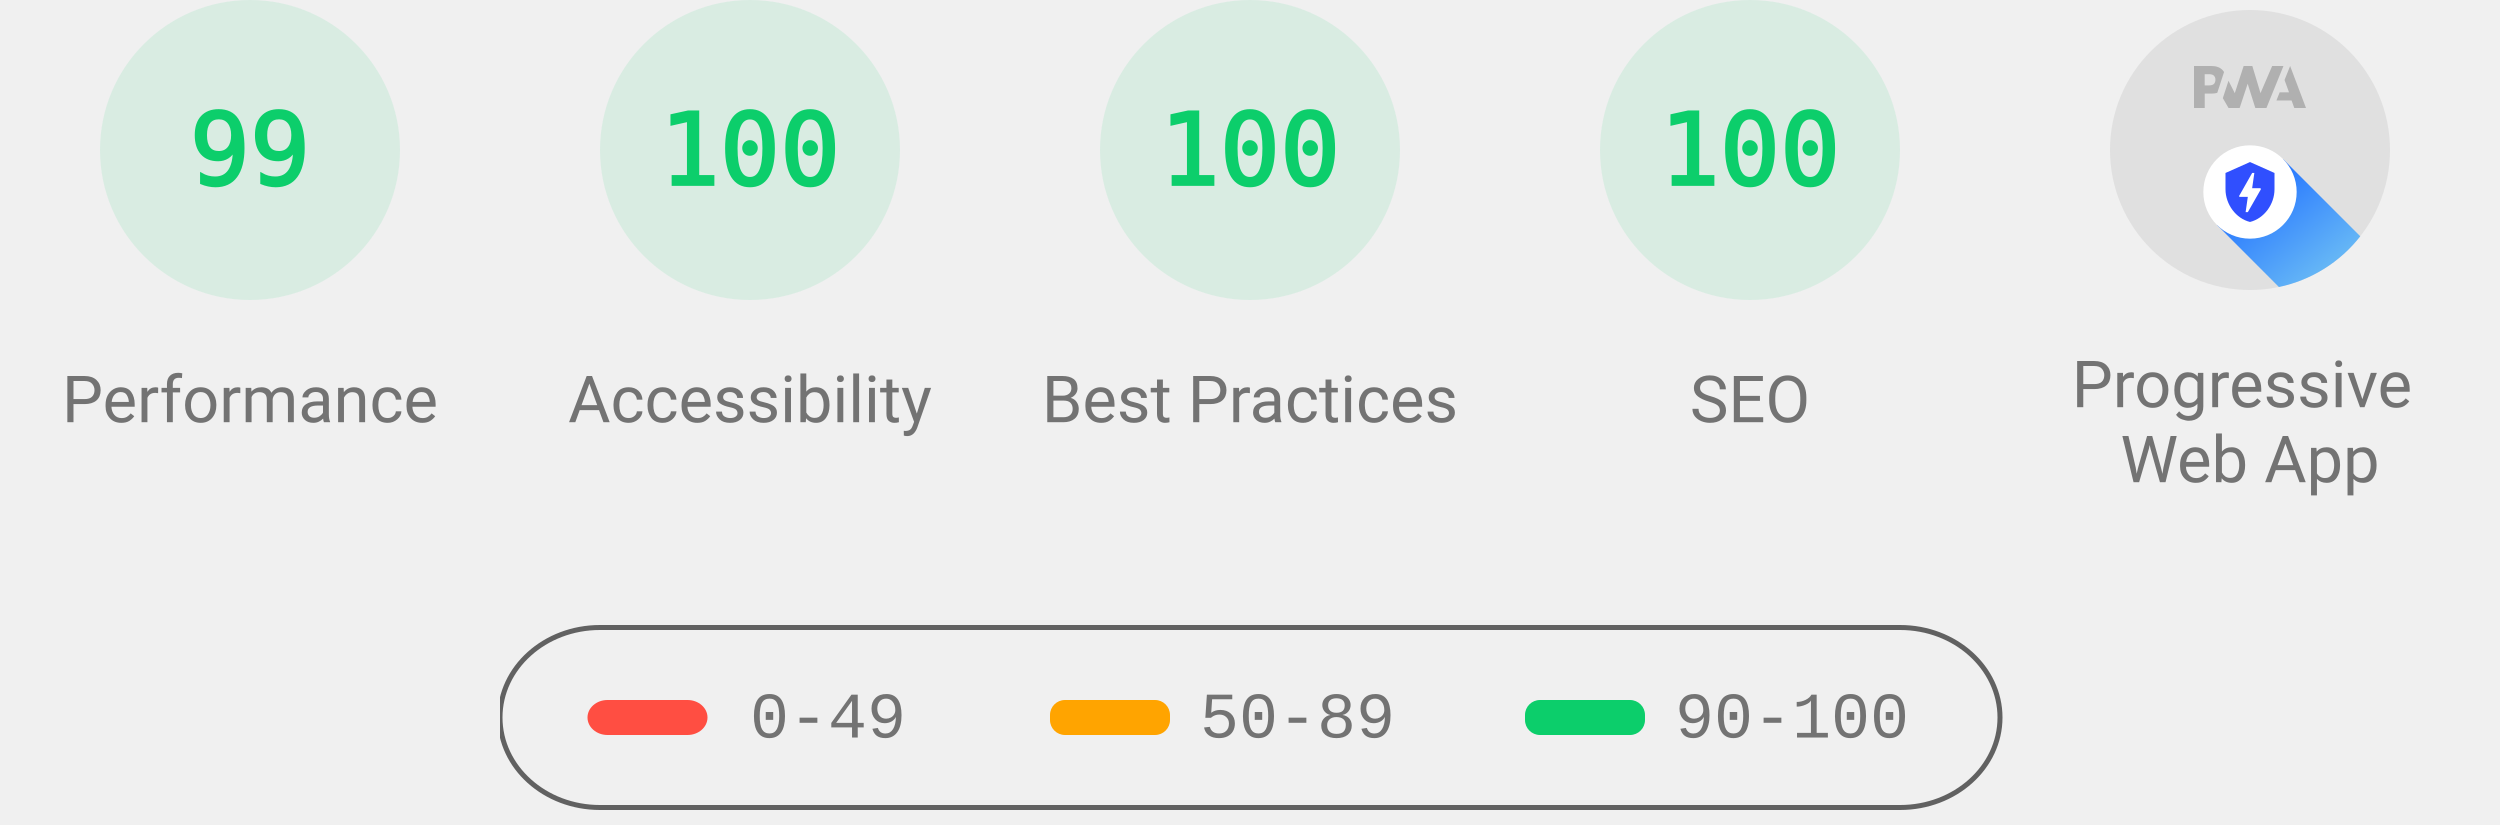
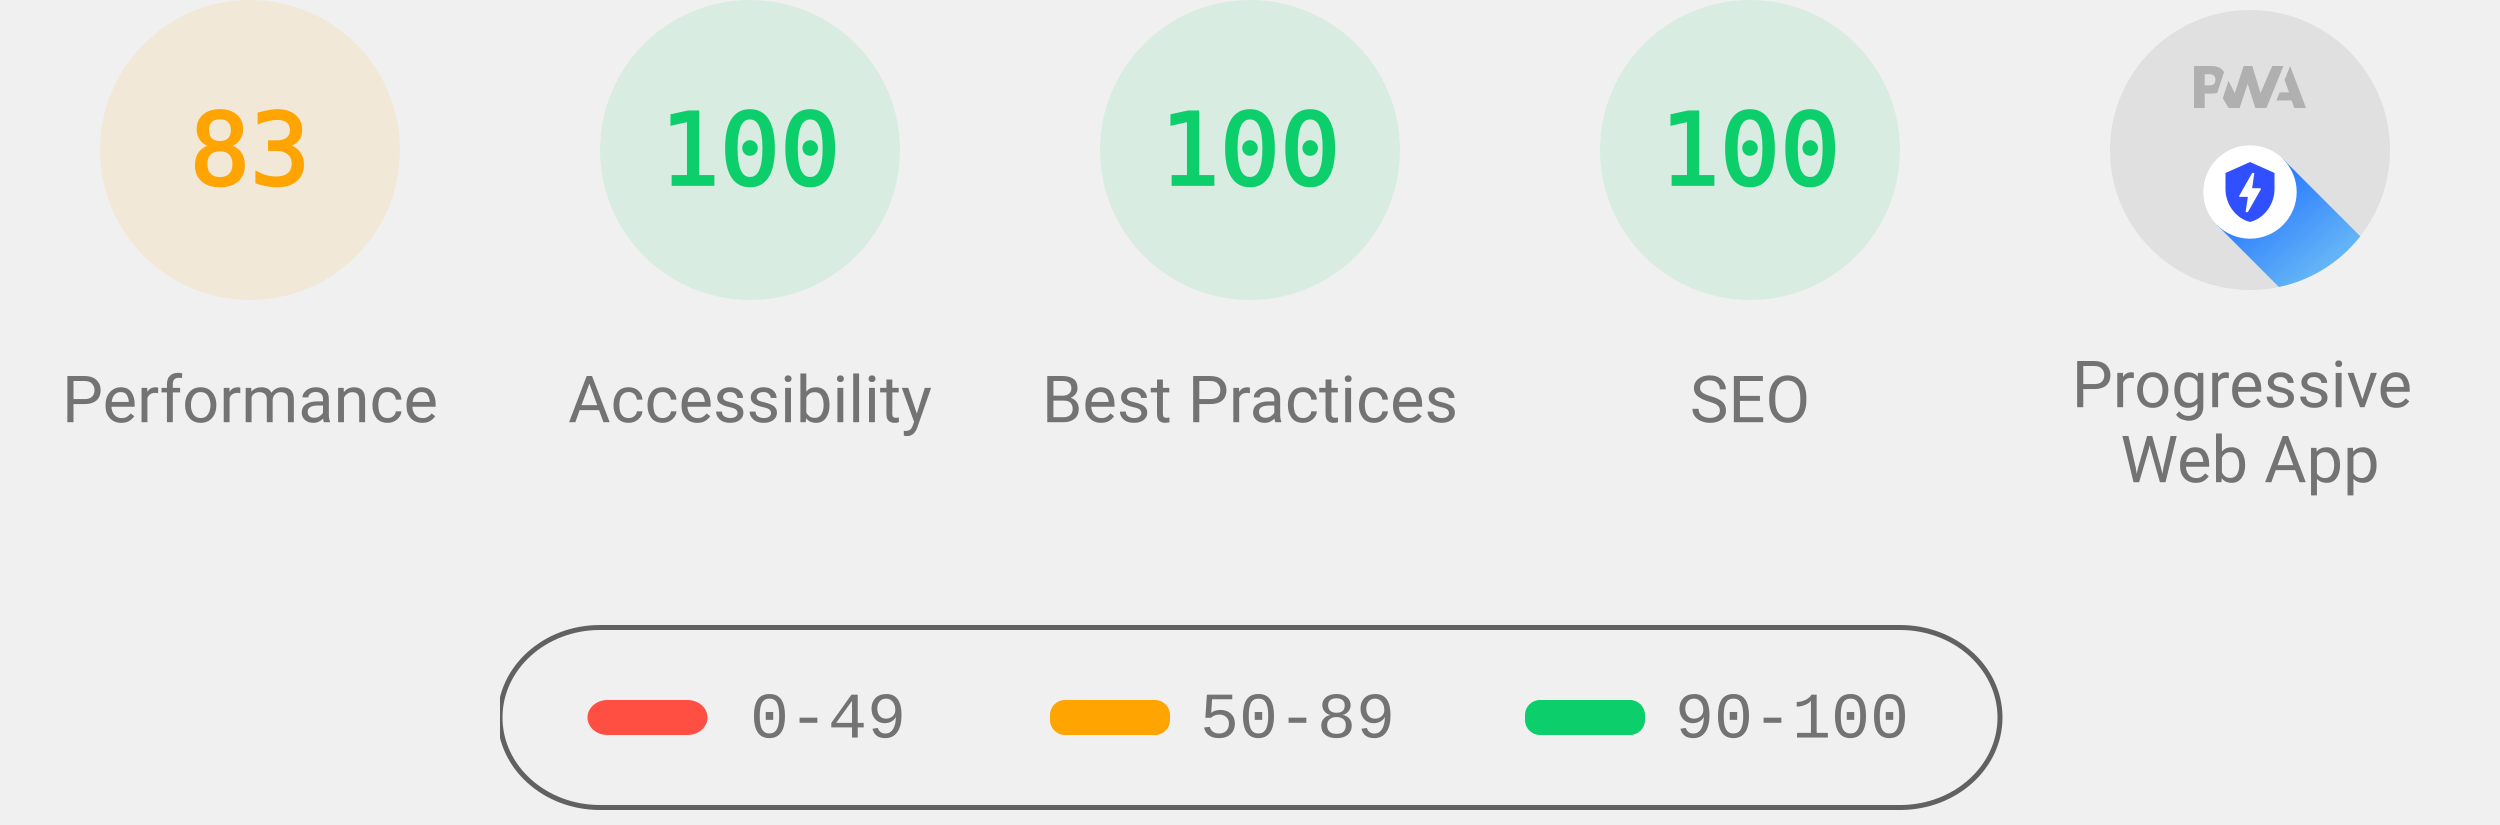
<svg xmlns="http://www.w3.org/2000/svg" class="theme--agnostic" fill="none" width="1000" height="330">
  <style>
			.gauge-base {
				opacity: 0.1
			}

			.gauge-arc {
				fill: none;
				animation-delay: 250ms;
				stroke-linecap: round;
				transform: rotate(-90deg);
				transform-origin: 100px 60px;
				animation: load-gauge 1s ease forwards
			}

			.guage-text {
				font-size: 40px;
				font-family: monospace;
				text-align: center
			}

			.guage-red {
				color: #ff4e42;
				fill: #ff4e42;
				stroke: #ff4e42
			}
			.guage-orange {
				color: #ffa400;
				fill: #ffa400;
				stroke: #ffa400
			}
			.guage-green {
				color: #0cce6b;
				fill: #0cce6b;
				stroke: #0cce6b
			}
			.theme--agnostic .guage-undefined {
				color: #5c5c5c;
				fill: #5c5c5c;
				stroke: #5c5c5c
			}
			.theme--light .guage-undefined {
				color: #1e1e1e;
				fill: #1e1e1e;
				stroke: #1e1e1e
			}
			.theme--dark .guage-undefined {
				color: #f5f5f5;
				fill: #f5f5f5;
				stroke: #f5f5f5
			}

			.guage-title {
				stroke: none;
				font-size: 26px;
				line-height: 26px;
				font-family: Roboto, Halvetica, Arial, sans-serif
			}
			.metric.guage-title {
				font-family: 'Courier New', Courier, monospace
			}
			.theme--agnostic .guage-title {
				color: #737373;
				fill: #737373
			}
			.theme--light .guage-title {
				color: #212121;
				fill: #212121
			}
			.theme--dark .guage-title {
				color: #f5f5f5;
				fill: #f5f5f5
			}

			@keyframes load-gauge {
				from {
					stroke-dasharray: 0 352.858
				}
			}
			.lh-gauge--pwa__disc {
				fill: #e0e0e0
			}
			.lh-gauge--pwa__logo {
				position: relative;
				fill: #b0b0b0
			}
			.lh-gauge--pwa__invisible {
				display: none
			}
			.lh-gauge--pwa__visible {
				display: inline
			}
			.guage-invisible {
				display: none
			}
			.lh-gauge--pwa__logo--primary-color {
				fill: #304ffe
			}
			.theme--agnostic .lh-gauge--pwa__logo--secondary-color {
				fill: #787878
			}
			.theme--light .lh-gauge--pwa__logo--secondary-color {
				fill: #3d3d3d
			}
			.theme--dark .lh-gauge--pwa__logo--secondary-color {
				fill: #d8b6b6
			}
			.theme--light #svg_2 {
				stroke: #00000022
			}
			.theme--agnostic #svg_2 {
				stroke: #616161
			}
			.theme--light #svg_2 {
				stroke: #00000022
			}
			.theme--dark #svg_2 {
				stroke: #f5f5f566
			}
		</style>
-   <svg class="guage-div guage-perf guage-green" viewBox="0 0 200 200" width="200" height="200" x="0" y="0">
-     <circle class="gauge-base" r="56" cx="100" cy="60" stroke-width="8" />
-     <circle class="gauge-arc guage-arc-1" r="56" cx="100" cy="60" stroke-width="8" style="stroke-dasharray: 348.339, 351.858;" />
-     <text class="guage-text" x="100px" y="60px" alignment-baseline="central" dominant-baseline="central" text-anchor="middle">99</text>
+   <svg class="guage-div guage-perf guage-orange" viewBox="0 0 200 200" width="200" height="200" x="0" y="0">
+     <circle class="gauge-base" r="56" cx="100" cy="60" stroke-width="8" />
+     <circle class="gauge-arc guage-arc-1" r="56" cx="100" cy="60" stroke-width="8" style="stroke-dasharray: 292.042, 351.858;" />
+     <text class="guage-text" x="100px" y="60px" alignment-baseline="central" dominant-baseline="central" text-anchor="middle">83</text>
    <text class="guage-title" x="100px" y="160px" alignment-baseline="central" dominant-baseline="central" text-anchor="middle">Performance</text>
  </svg>
  <svg class="guage-div guage-acc guage-green" viewBox="0 0 200 200" width="200" height="200" x="200" y="0">
    <circle class="gauge-base" r="56" cx="100" cy="60" stroke-width="8" />
    <circle class="gauge-arc guage-arc-2" r="56" cx="100" cy="60" stroke-width="8" style="stroke-dasharray: 351.858, 351.858;" />
    <text class="guage-text" x="100px" y="60px" alignment-baseline="central" dominant-baseline="central" text-anchor="middle">100</text>
    <text class="guage-title" x="100px" y="160px" alignment-baseline="central" dominant-baseline="central" text-anchor="middle">Accessibility</text>
  </svg>
  <svg class="guage-div guage-best guage-green" viewBox="0 0 200 200" width="200" height="200" x="400" y="0">
    <circle class="gauge-base" r="56" cx="100" cy="60" stroke-width="8" />
    <circle class="gauge-arc guage-arc-3" r="56" cx="100" cy="60" stroke-width="8" style="stroke-dasharray: 351.858, 351.858;" />
    <text class="guage-text" x="100px" y="60px" alignment-baseline="central" dominant-baseline="central" text-anchor="middle">100</text>
    <text class="guage-title" x="100px" y="160px" alignment-baseline="central" dominant-baseline="central" text-anchor="middle">Best Practices</text>
  </svg>
  <svg class="guage-div guage-seo guage-green" viewBox="0 0 200 200" width="200" height="200" x="600" y="0">
    <circle class="gauge-base" r="56" cx="100" cy="60" stroke-width="8" />
    <circle class="gauge-arc guage-arc-4" r="56" cx="100" cy="60" stroke-width="8" style="stroke-dasharray: 351.858, 351.858;" />
    <text class="guage-text" x="100px" y="60px" alignment-baseline="central" dominant-baseline="central" text-anchor="middle">100</text>
    <text class="guage-title" x="100px" y="160px" alignment-baseline="central" dominant-baseline="central" text-anchor="middle">SEO</text>
  </svg>
  <svg class="guage-div guage-pwa " viewBox="0 0 200 200" width="200" height="200" x="800" y="0">
    <svg viewBox="0 0 60 60" width="112" height="112" x="44" y="4">
      <defs>
        <linearGradient id="lh-gauge--pwa__check-circle__gradient-0" x1="50%" y1="0%" x2="50%" y2="100%">
          <stop stop-color="#00C852" offset="0%" />
          <stop stop-color="#009688" offset="100%" />
        </linearGradient>
        <linearGradient id="lh-gauge--pwa__installable__shadow-gradient-0" x1="76.056%" x2="24.111%" y1="82.995%" y2="24.735%">
          <stop stop-color="#A5D6A7" offset="0%" />
          <stop stop-color="#80CBC4" offset="100%" />
        </linearGradient>
        <linearGradient id="lh-gauge--pwa__fast-reliable__shadow-gradient-0" x1="76.056%" y1="82.995%" x2="25.678%" y2="26.493%">
          <stop stop-color="#64B5F6" offset="0%" />
          <stop stop-color="#2979FF" offset="100%" />
        </linearGradient>
        <g id="lh-gauge--pwa__fast-reliable-badge-0">
          <circle fill="#FFFFFF" cx="10" cy="10" r="10" />
          <path fill="#304FFE" d="M10 3.58l5.25 2.34v3.5c0 3.23-2.24 6.26-5.25 7-3.01-.74-5.25-3.77-5.25-7v-3.5L10 3.58zm-.47 10.74l2.76-4.83.03-.07c.04-.08 0-.24-.22-.24h-1.64l.47-3.26h-.47l-2.7 4.77c-.02.01.05-.1-.04.05-.09.16-.1.31.18.31h1.63l-.47 3.27h.47z" />
        </g>
        <g id="lh-gauge--pwa__installable-badge-0">
          <circle fill="#FFFFFF" cx="10" cy="10" r="10" />
          <path fill="#009688" d="M10 4.167A5.835 5.835 0 0 0 4.167 10 5.835 5.835 0 0 0 10 15.833 5.835 5.835 0 0 0 15.833 10 5.835 5.835 0 0 0 10 4.167zm2.917 6.416h-2.334v2.334H9.417v-2.334H7.083V9.417h2.334V7.083h1.166v2.334h2.334v1.166z" />
        </g>
      </defs>
      <g stroke="none" fill-rule="nonzero">
        <circle class="lh-gauge--pwa__disc" cx="30" cy="30" r="30" />
        <g class="lh-gauge--pwa__logo">
          <path d="M35.66 19.39l.7-1.75h2L37.4 15 38.6 12l3.4 9h-2.51l-.58-1.61z" />
          <path d="M33.52 21l3.65-9h-2.42l-2.5 5.82L30.5 12h-1.86l-1.9 5.82-1.35-2.65-1.21 3.72L25.4 21h2.38l1.72-5.2 1.64 5.2z" />
          <path fill-rule="nonzero" d="M20.3 17.91h1.48c.45 0 .85-.05 1.2-.15l.39-1.18 1.07-3.3a2.64 2.64 0 0 0-.28-.37c-.55-.6-1.36-.91-2.42-.91H18v9h2.3V17.9zm1.96-3.84c.22.22.33.5.33.87 0 .36-.1.65-.29.87-.2.23-.59.35-1.15.35h-.86v-2.41h.87c.52 0 .89.1 1.1.32z" />
        </g>
        <rect class="lh-gauge--pwa__component lh-gauge--pwa__na-line lh-gauge--pwa__invisible" fill="#FFFFFF" x="20" y="32" width="20" height="4" rx="2" />
        <g class="lh-gauge--pwa__component lh-gauge--pwa__fast-reliable-badge lh-gauge--pwa__visible" transform="translate(20, 29)">
          <path fill="url(#lh-gauge--pwa__fast-reliable__shadow-gradient-0)" d="M33.63 19.49A30 30 0 0 1 16.2 30.36L3 17.14 17.14 3l16.49 16.49z" />
          <use href="#lh-gauge--pwa__fast-reliable-badge-0" />
        </g>
        <g class="lh-gauge--pwa__component lh-gauge--pwa__installable-badge lh-gauge--pwa__invisible" transform="translate(20, 29)">
          <path fill="url(#lh-gauge--pwa__installable__shadow-gradient-0)" d="M33.629 19.487c-4.272 5.453-10.391 9.39-17.415 10.869L3 17.142 17.142 3 33.63 19.487z" />
          <use href="#lh-gauge--pwa__installable-badge-0" />
        </g>
        <g class="lh-gauge--pwa__component lh-gauge--pwa__fast-reliable-installable-badges lh-gauge--pwa__invisible">
          <g transform="translate(8, 29)">
            <path fill="url(#lh-gauge--pwa__fast-reliable__shadow-gradient-0)" d="M16.321 30.463L3 17.143 17.142 3l22.365 22.365A29.864 29.864 0 0 1 22 31c-1.942 0-3.84-.184-5.679-.537z" />
            <use href="#lh-gauge--pwa__fast-reliable-badge-0" />
          </g>
          <g transform="translate(32, 29)">
            <path fill="url(#lh-gauge--pwa__installable__shadow-gradient-0)" d="M25.982 11.84a30.107 30.107 0 0 1-13.08 15.203L3 17.143 17.142 3l8.84 8.84z" />
            <use href="#lh-gauge--pwa__installable-badge-0" />
          </g>
        </g>
        <g class="lh-gauge--pwa__component lh-gauge--pwa__check-circle lh-gauge--pwa__invisible" transform="translate(18, 28)">
          <circle fill="#FFFFFF" cx="12" cy="12" r="12" />
          <path fill="url(#lh-gauge--pwa__check-circle__gradient-0)" d="M12 2a10 10 0 1 0 0 20 10 10 0 0 0 0-20zm-2 15l-5-5 1.41-1.41L10 14.17l7.59-7.59L19 8l-9 9z" />
        </g>
      </g>
    </svg>
    <text class="guage-title" y="160px" alignment-baseline="central" dominant-baseline="central" text-anchor="middle">
      <tspan x="100px" dy="-6px">Progressive</tspan>
      <tspan x="100px" dy="30px">Web App</tspan>
    </text>
  </svg>
  <svg width="604" height="76" x="200" y="250">
    <g>
      <rect fill="none" id="canvas_background" height="80" width="604" y="-1" x="-1" />
      <g display="none" overflow="visible" y="0" x="0" height="100%" width="100%" id="canvasGrid">
        <rect fill="url(#gridpattern)" stroke-width="0" y="0" x="0" height="100%" width="100%" />
      </g>
    </g>
    <g>
      <rect fill-opacity="0" stroke-width="2" rx="40" id="svg_2" height="72" width="600" y="1" x="0" fill="#000000" />
      <rect stroke="#000" rx="8" id="svg_3" height="14" width="48" y="30" x="35" stroke-opacity="null" stroke-width="0" fill="#ff4e42" />
      <rect stroke="#000" rx="6" id="svg_4" height="14" width="48" y="30" x="220" stroke-opacity="null" stroke-width="0" fill="#ffa400" />
      <rect stroke="#000" rx="6" id="svg_5" height="14" width="48" y="30" x="410" stroke-opacity="null" stroke-width="0" fill="#0cce6b" />
      <text class="metric guage-title" xml:space="preserve" text-anchor="start" font-size="26" id="svg_6" y="45" x="100" stroke-opacity="null" stroke-width="0" stroke="#000">0-49</text>
      <text class="metric guage-title" xml:space="preserve" text-anchor="start" font-size="26" id="svg_7" y="45" x="280" stroke-opacity="null" stroke-width="0" stroke="#000">50-89</text>
      <text class="metric guage-title" xml:space="preserve" text-anchor="start" font-size="26" id="svg_8" y="45" x="470" stroke-opacity="null" stroke-width="0" stroke="#000">90-100</text>
    </g>
  </svg>
</svg>
